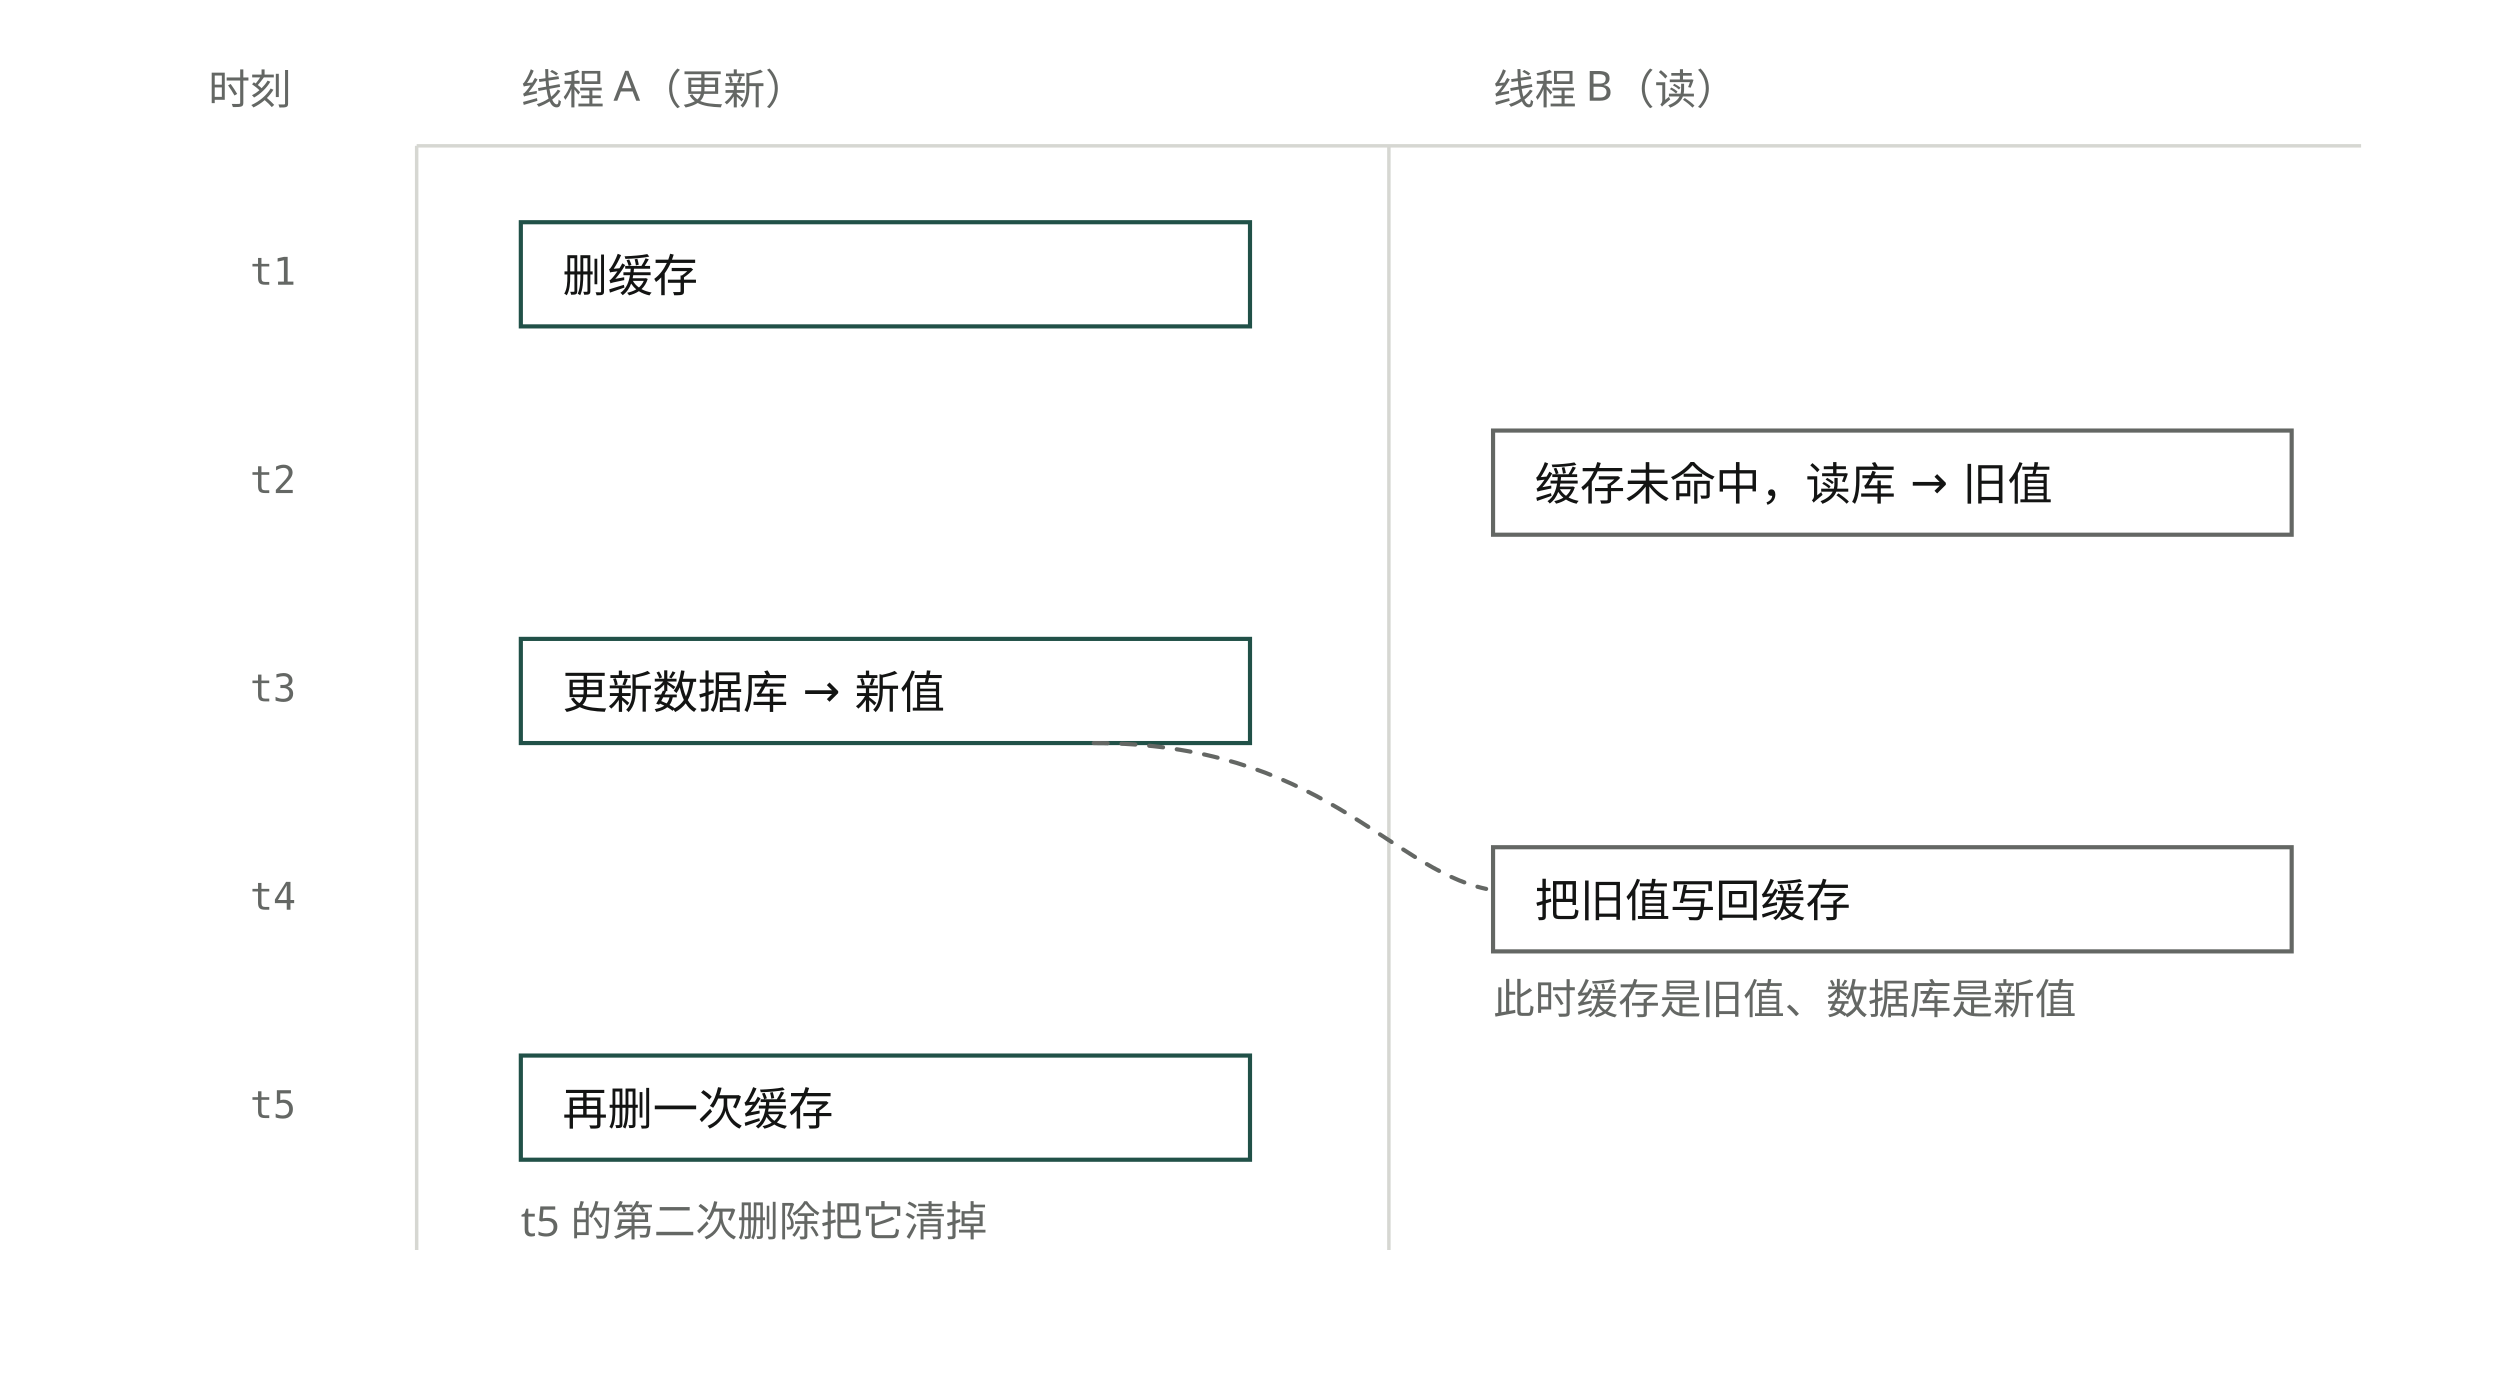
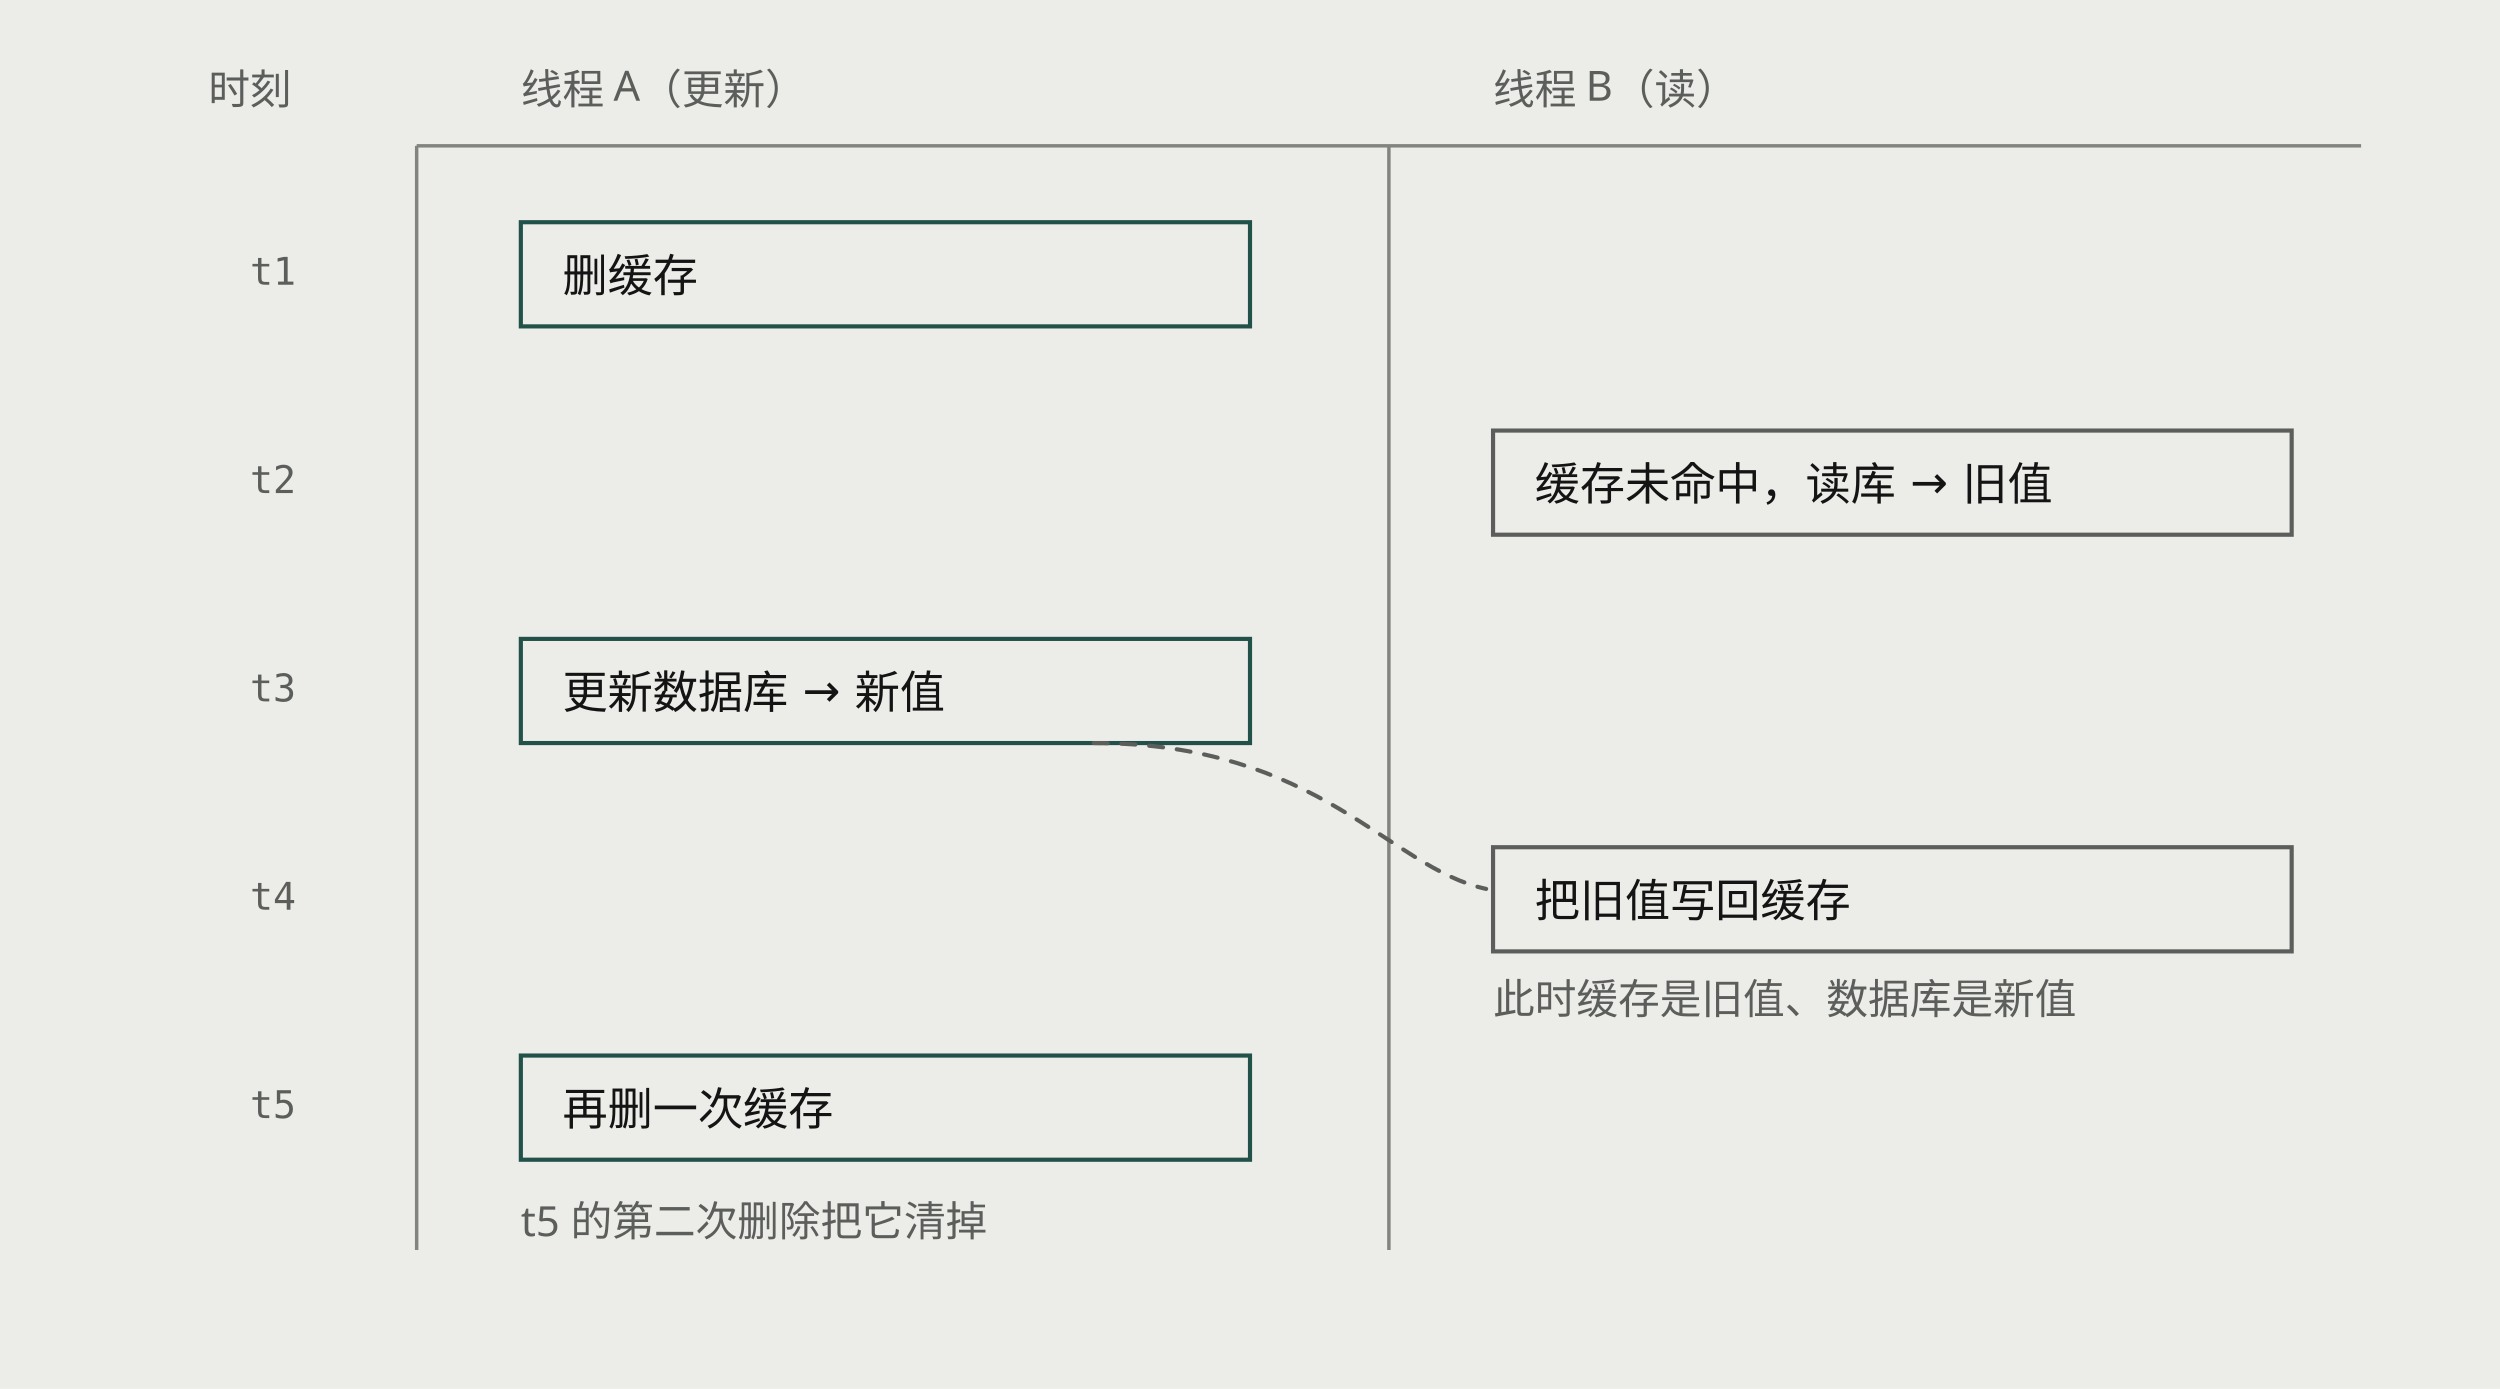
<svg xmlns="http://www.w3.org/2000/svg" viewBox="0 0 720 400" width="720" height="400" role="img" aria-labelledby="t d">
-   <g font-family="ui-sans-serif, system-ui, sans-serif" font-size="12" fill="#646764">
+   <rect id="paper" x="0" y="0" width="720" height="400" fill="#ecede9" />
+   <g font-family="ui-sans-serif, system-ui, sans-serif" font-size="12" fill="#5b5e5b">
    <text x="60" y="30">时刻</text>
    <text x="150" y="30">线程 A（更新）</text>
    <text x="430" y="30">线程 B（读）</text>
  </g>
-   <g stroke="#d6d7d2" stroke-width="1">
+   <g stroke="#82857f" stroke-width="1">
    <path d="M120 42 V360" />
    <path d="M400 42 V360" />
    <path d="M120 42 H680" />
  </g>
-   <g font-family="ui-monospace, monospace" font-size="11" fill="#646764">
+   <g font-family="ui-monospace, monospace" font-size="11" fill="#5b5e5b">
    <text x="72" y="82">t1</text>
    <text x="72" y="142">t2</text>
    <text x="72" y="202">t3</text>
    <text x="72" y="262">t4</text>
    <text x="72" y="322">t5</text>
  </g>
  <g font-family="ui-sans-serif, system-ui, sans-serif" font-size="13" fill="#131413">
    <rect x="150" y="64" width="210" height="30" fill="none" stroke="#215148" stroke-width="1.2" />
    <text x="162" y="84">删缓存</text>
    <rect x="150" y="184" width="210" height="30" fill="none" stroke="#215148" stroke-width="1.2" />
    <text x="162" y="204">更新数据库 → 新值</text>
    <rect x="150" y="304" width="210" height="30" fill="none" stroke="#215148" stroke-width="1.2" />
    <text x="162" y="324">再删一次缓存</text>
  </g>
  <g font-family="ui-sans-serif, system-ui, sans-serif" font-size="13" fill="#131413">
-     <rect x="430" y="124" width="230" height="30" fill="none" stroke="#646764" stroke-width="1.2" />
+     <rect x="430" y="124" width="230" height="30" fill="none" stroke="#5b5e5b" stroke-width="1.2" />
    <text x="442" y="144">缓存未命中，读库 → 旧值</text>
-     <rect x="430" y="244" width="230" height="30" fill="none" stroke="#646764" stroke-width="1.2" />
+     <rect x="430" y="244" width="230" height="30" fill="none" stroke="#5b5e5b" stroke-width="1.2" />
    <text x="442" y="264">把旧值写回缓存</text>
  </g>
-   <g stroke="#646764" stroke-width="1.2" fill="none" stroke-linecap="round" stroke-dasharray="4 4">
+   <g stroke="#5b5e5b" stroke-width="1.2" fill="none" stroke-linecap="round" stroke-dasharray="4 4">
    <path d="M315 214 C380 214 400 250 428 256" />
  </g>
-   <g font-family="ui-sans-serif, system-ui, sans-serif" font-size="12" fill="#646764">
+   <g font-family="ui-sans-serif, system-ui, sans-serif" font-size="12" fill="#5b5e5b">
    <text x="430" y="292">此时缓存是旧值、数据库是新值</text>
    <text x="150" y="356">t5 的第二次删除把它清掉</text>
  </g>
</svg>
